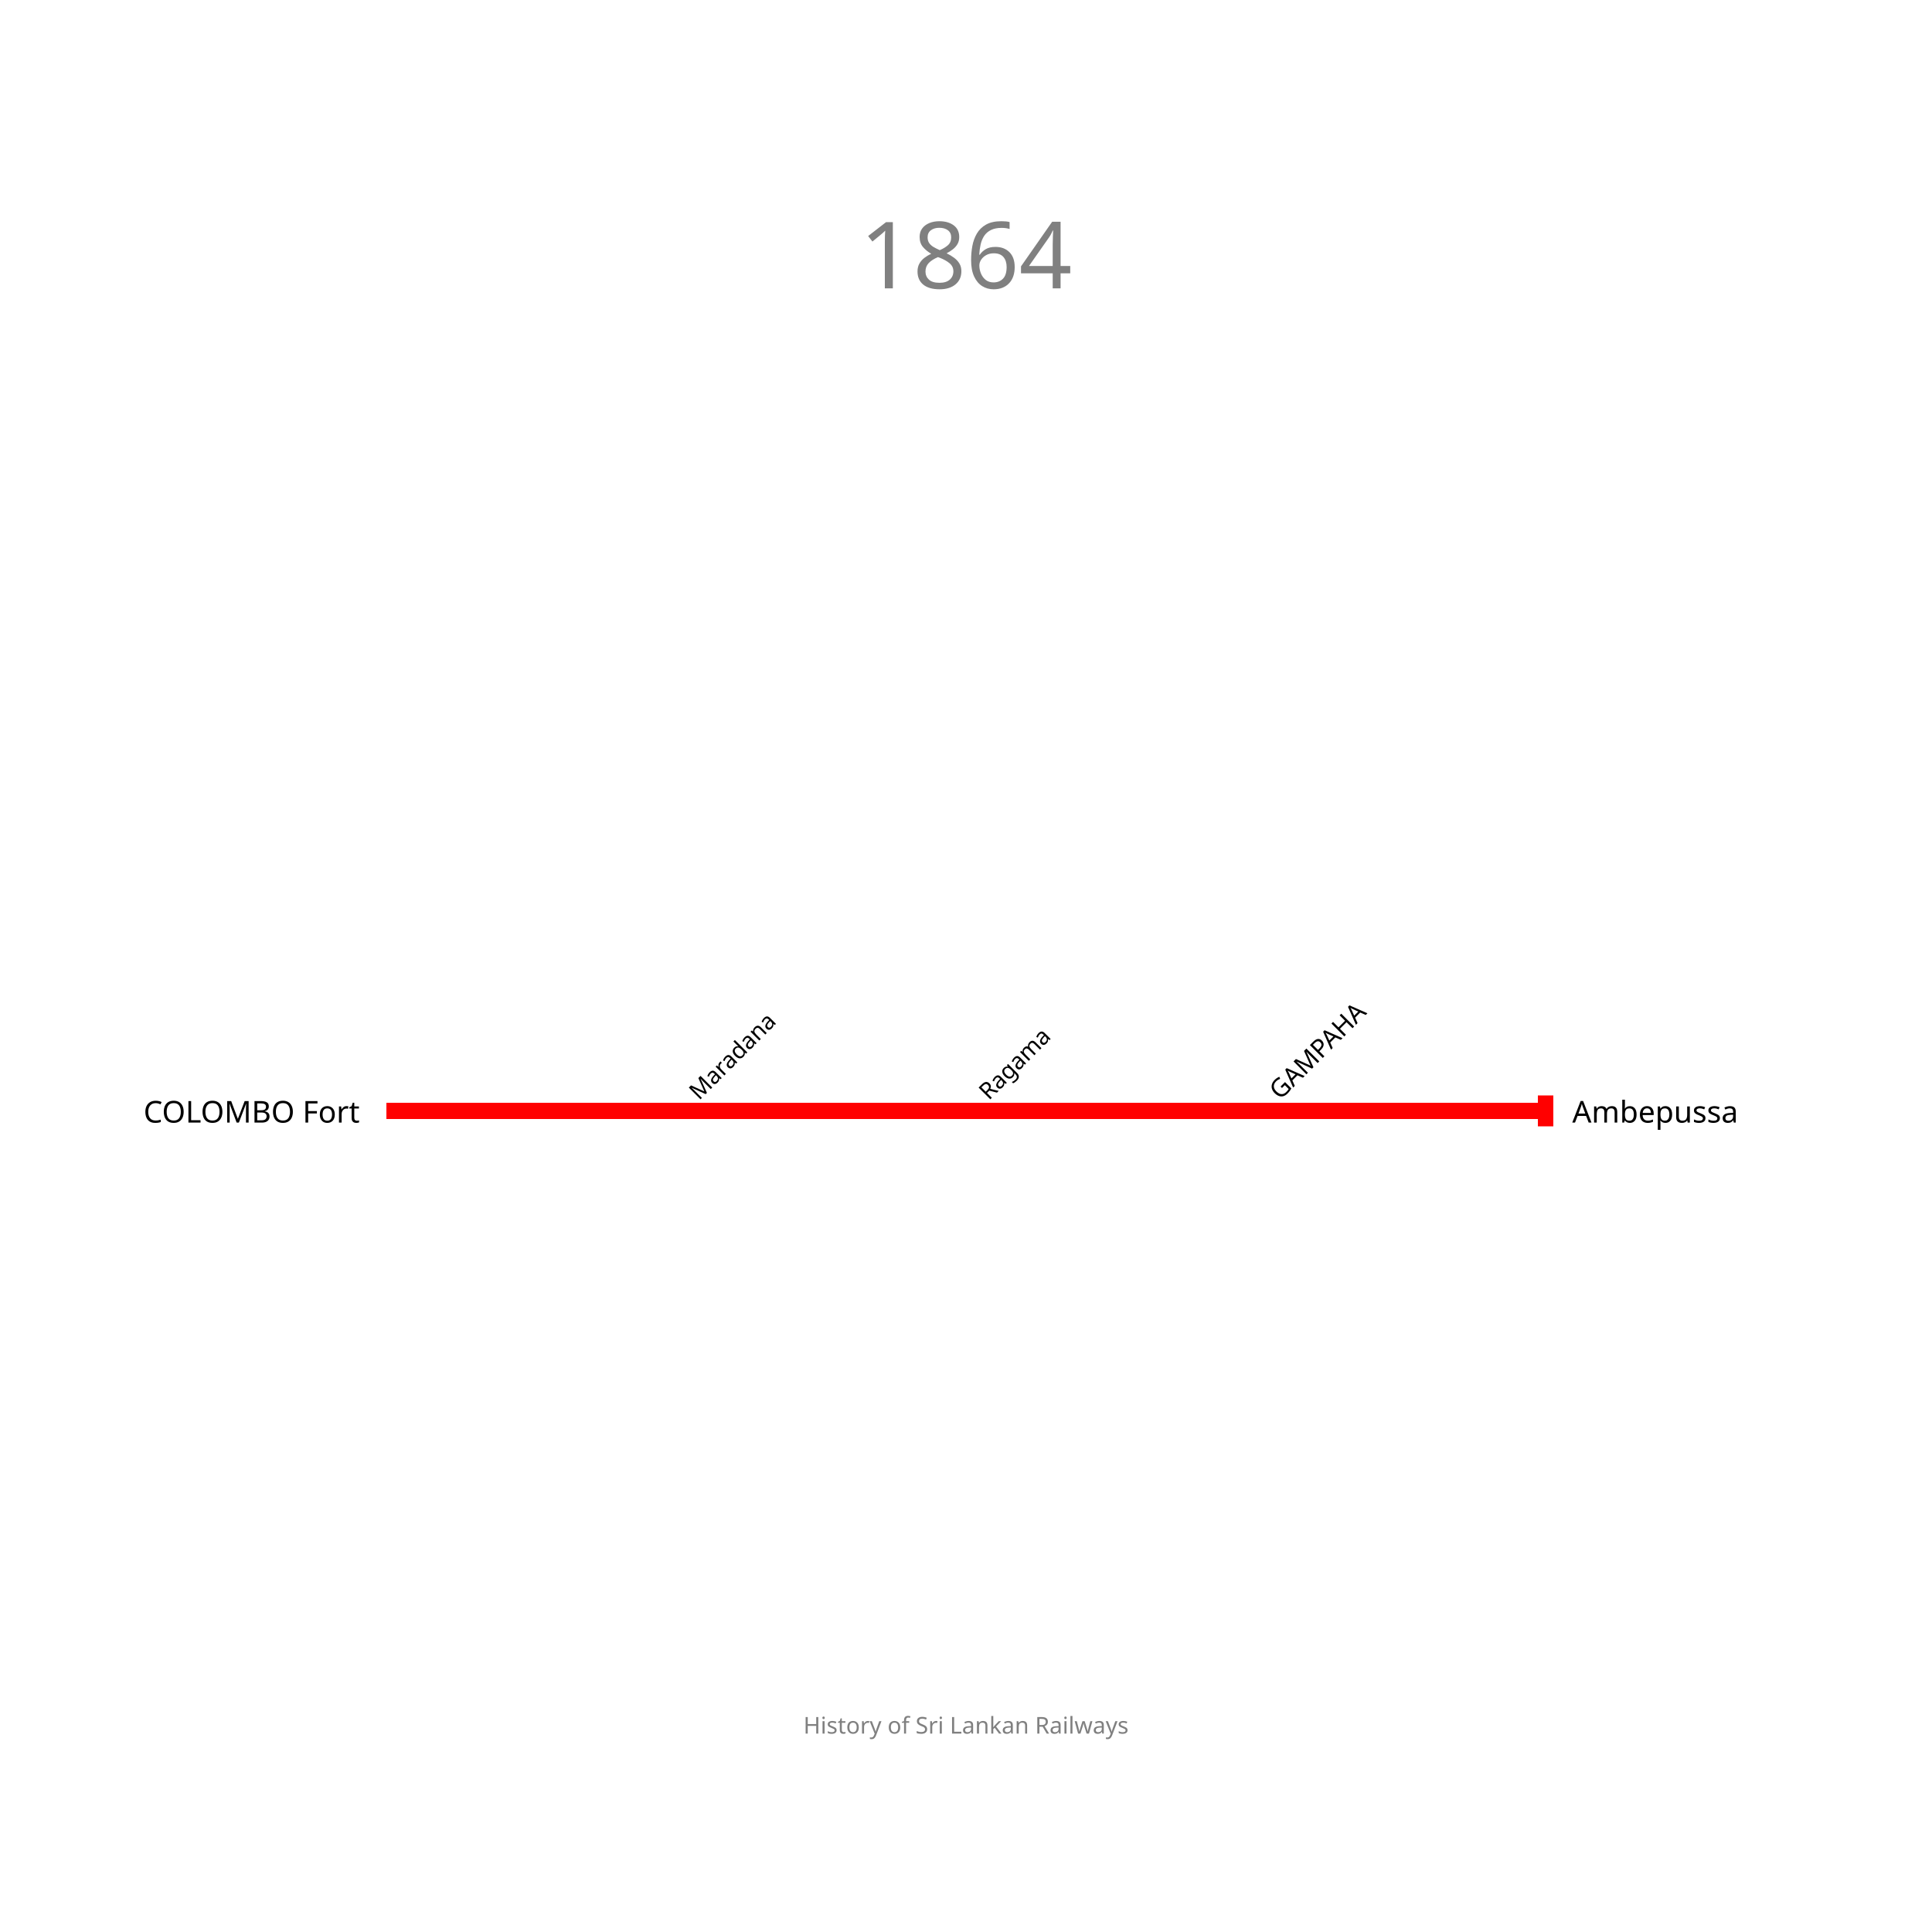
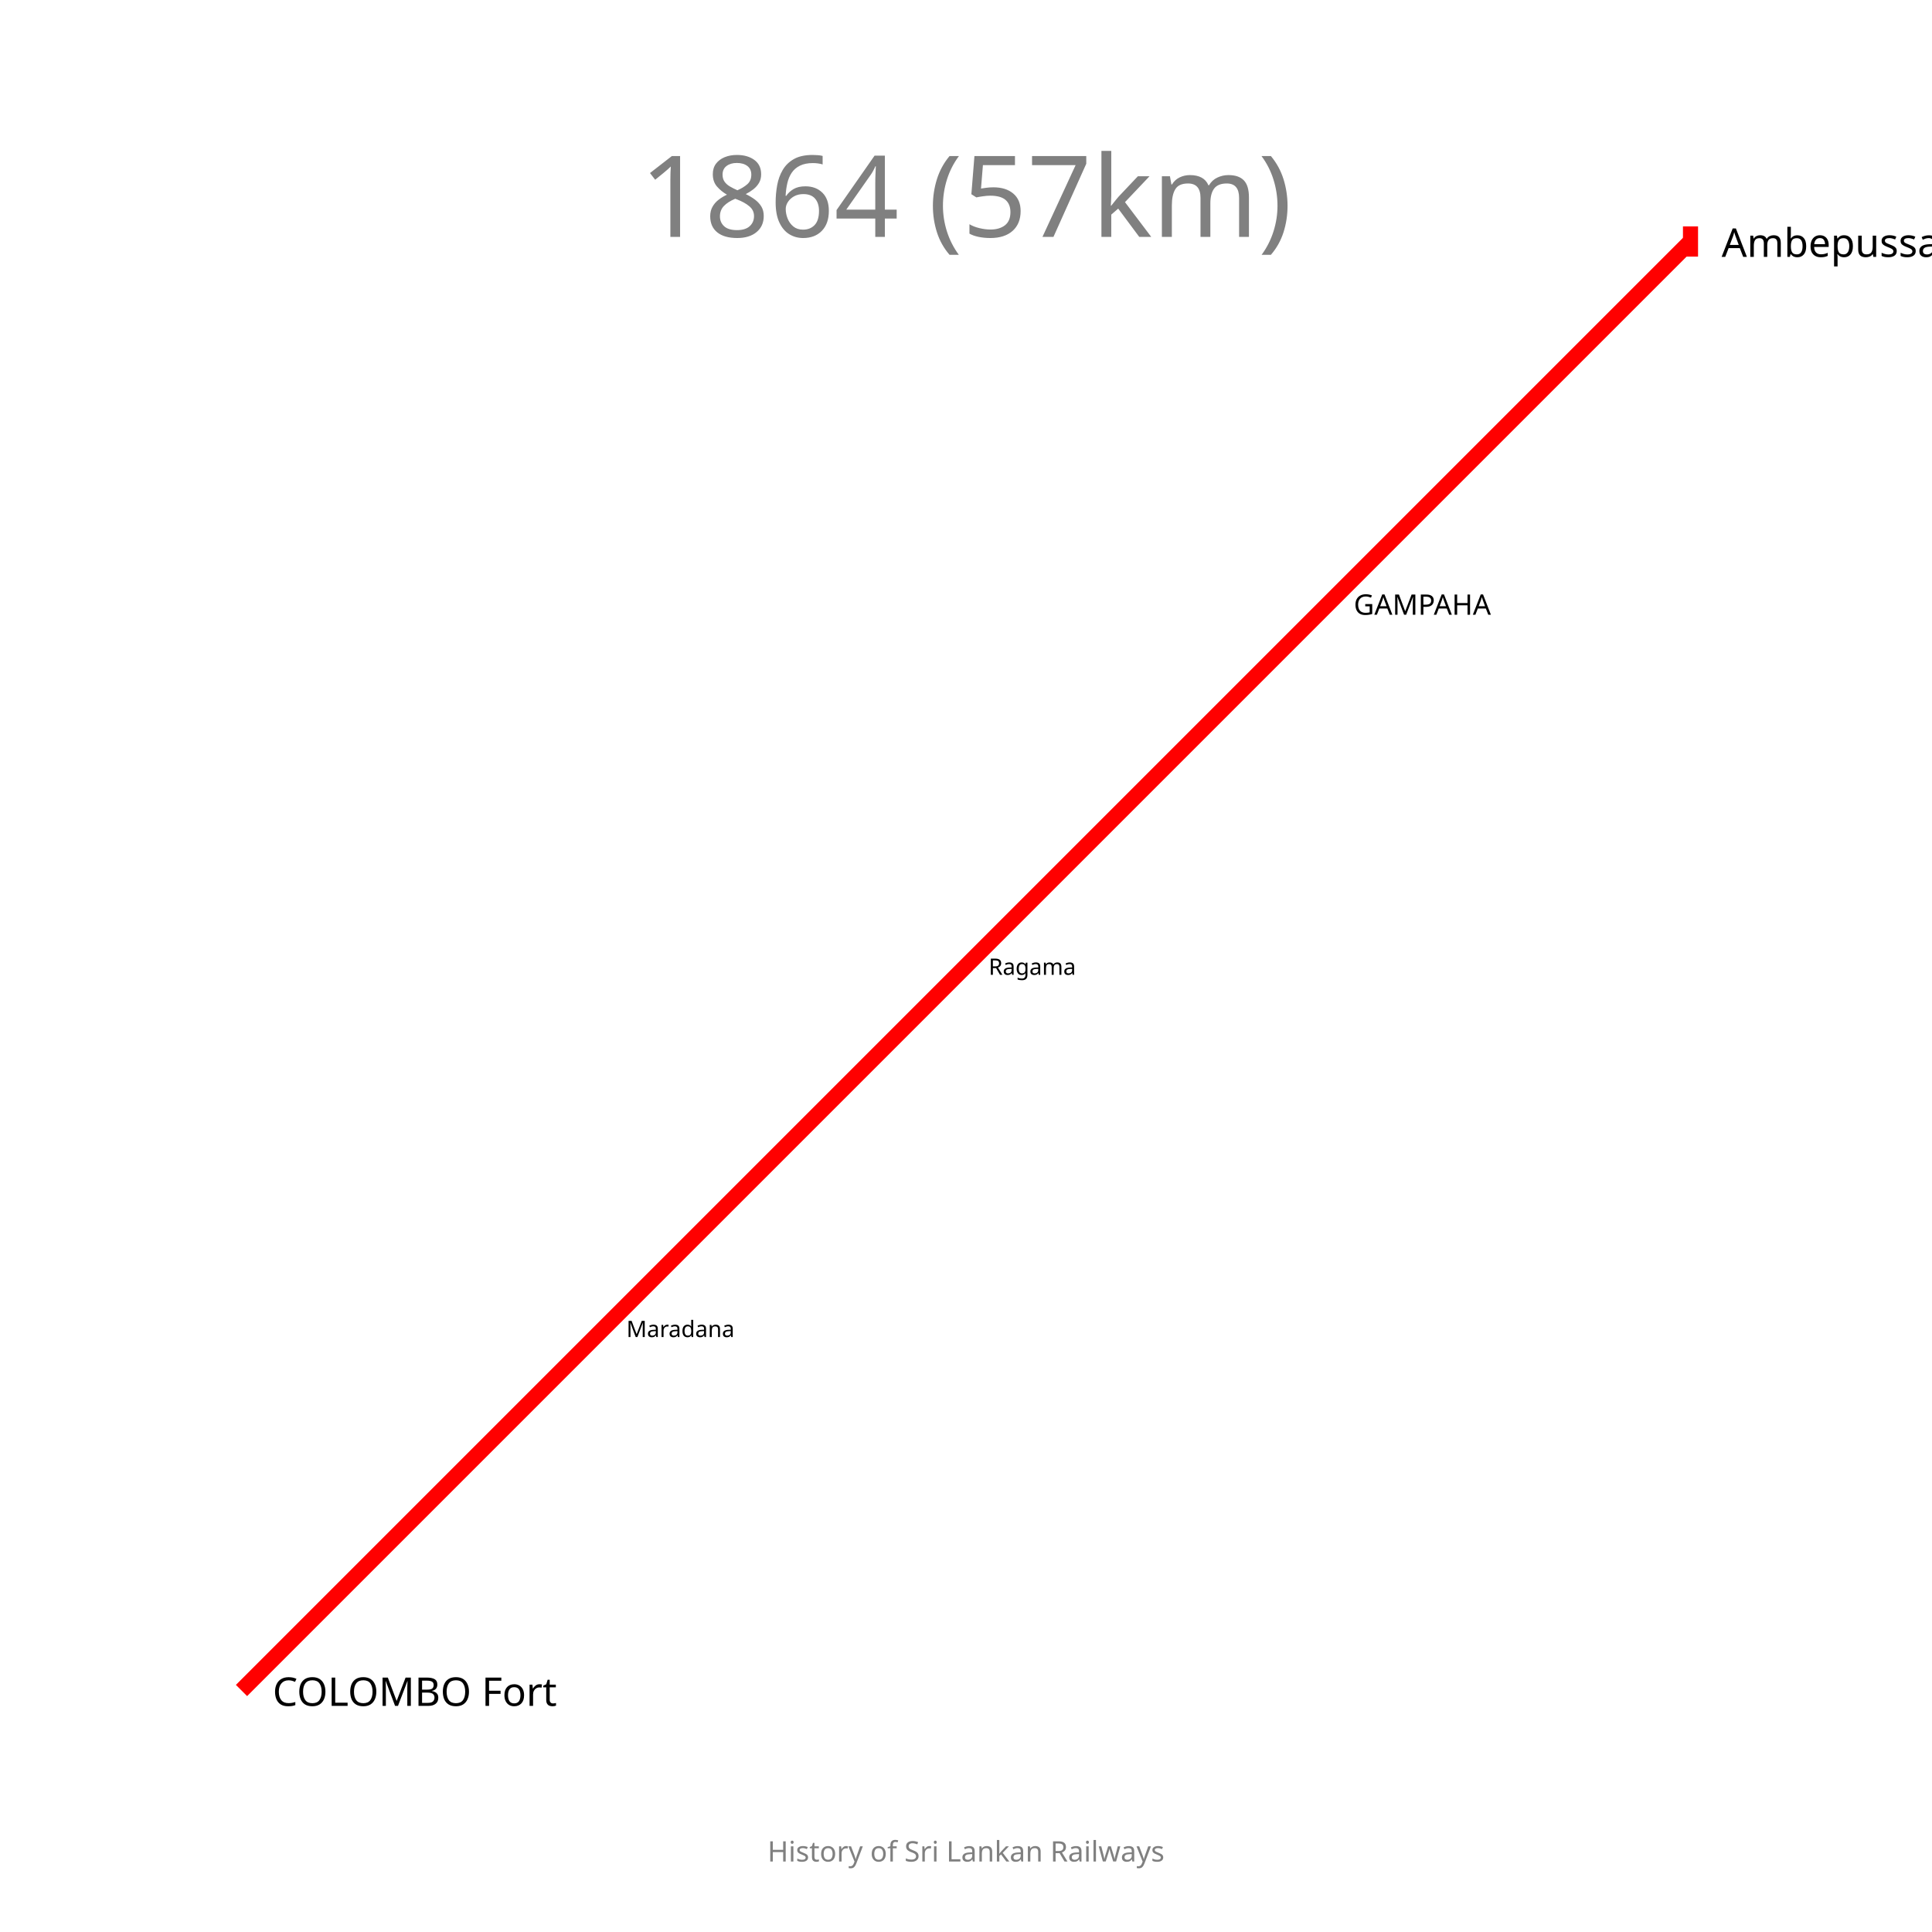
- <svg xmlns="http://www.w3.org/2000/svg" width="1000" height="1000" padding="200">
-   <text fill="gray" stroke="none" font-size="48" font-family="GIL_____" x="500.0" y="112.0" text-anchor="middle" dominant-baseline="hanging">1864</text>
-   <text fill="gray" stroke="none" font-size="12" font-family="GIL_____" x="500.0" y="888.0" text-anchor="middle" dominant-baseline="text-top">History of Sri Lankan Railways</text>
+ <svg xmlns="http://www.w3.org/2000/svg" width="1024" height="1024" padding="128">
+   <text fill="gray" stroke="none" font-size="60" font-family="GIL_____" x="512.0" y="79.0" text-anchor="middle" dominant-baseline="hanging">1864 (57km)</text>
+   <text fill="gray" stroke="none" font-size="15" font-family="GIL_____" x="512.0" y="975.0" text-anchor="middle" dominant-baseline="text-top">History of Sri Lankan Railways</text>
  <g>
-     <path fill="none" stroke-width="8.4" stroke-opacity="1" d="M 200.0,575.0 L 350.0,575.0 L 500.0,575.0 L 650.0,575.0 L 800.0,575.0" stroke="red" />
-     <rect stroke="none" fill-opacity="1" x="796" y="567" width="8" height="16" fill="red" />
+     <path fill="none" stroke-width="8.4" stroke-opacity="1" d="M 128.0,896.0 L 320.0,704.0 L 512.0,512.0 L 704.0,320.0 L 896.0,128.0" stroke="red" />
+     <rect stroke="none" fill-opacity="1" x="892" y="120" width="8" height="16" fill="red" />
  </g>
  <g>
-     <text fill="black" stroke="none" font-size="15.6" font-family="GIL_____" font-weight="100" text-anchor="end" dominant-baseline="central" x="186.2" y="575" transform="translate(200,575) rotate(0) translate(-200,-575)">COLOMBO Fort</text>
+     <text fill="black" stroke="none" font-size="21.0" font-family="GIL_____" font-weight="100" text-anchor="start" dominant-baseline="central" x="144.5" y="896" transform="translate(128,896) rotate(0) translate(-128,-896)">COLOMBO Fort</text>
  </g>
  <g>
-     <text fill="black" stroke="none" font-size="15.6" font-family="GIL_____" font-weight="100" text-anchor="start" dominant-baseline="central" x="813.8" y="575" transform="translate(800,575) rotate(0) translate(-800,-575)">Ambepussa</text>
+     <text fill="black" stroke="none" font-size="21.0" font-family="GIL_____" font-weight="100" text-anchor="start" dominant-baseline="central" x="912.5" y="128" transform="translate(896,128) rotate(0) translate(-896,-128)">Ambepussa</text>
  </g>
  <g>
-     <text fill="black" stroke="none" font-size="13.2" font-family="GIL_____" font-weight="100" text-anchor="start" dominant-baseline="central" x="662.6" y="575" transform="translate(650,575) rotate(-45) translate(-650,-575)">GAMPAHA</text>
+     <text fill="black" stroke="none" font-size="15.0" font-family="GIL_____" font-weight="100" text-anchor="start" dominant-baseline="central" x="717.5" y="320" transform="translate(704,320) rotate(0) translate(-704,-320)">GAMPAHA</text>
  </g>
  <g>
-     <text fill="black" stroke="none" font-size="12" font-family="GIL_____" font-weight="100" text-anchor="start" dominant-baseline="central" x="362.0" y="575" transform="translate(350,575) rotate(-45) translate(-350,-575)">Maradana</text>
+     <text fill="black" stroke="none" font-size="12.0" font-family="GIL_____" font-weight="100" text-anchor="start" dominant-baseline="central" x="332.0" y="704" transform="translate(320,704) rotate(0) translate(-320,-704)">Maradana</text>
  </g>
  <g>
-     <text fill="black" stroke="none" font-size="12" font-family="GIL_____" font-weight="100" text-anchor="start" dominant-baseline="central" x="512.0" y="575" transform="translate(500,575) rotate(-45) translate(-500,-575)">Ragama</text>
+     <text fill="black" stroke="none" font-size="12.0" font-family="GIL_____" font-weight="100" text-anchor="start" dominant-baseline="central" x="524.0" y="512" transform="translate(512,512) rotate(0) translate(-512,-512)">Ragama</text>
  </g>
</svg>
